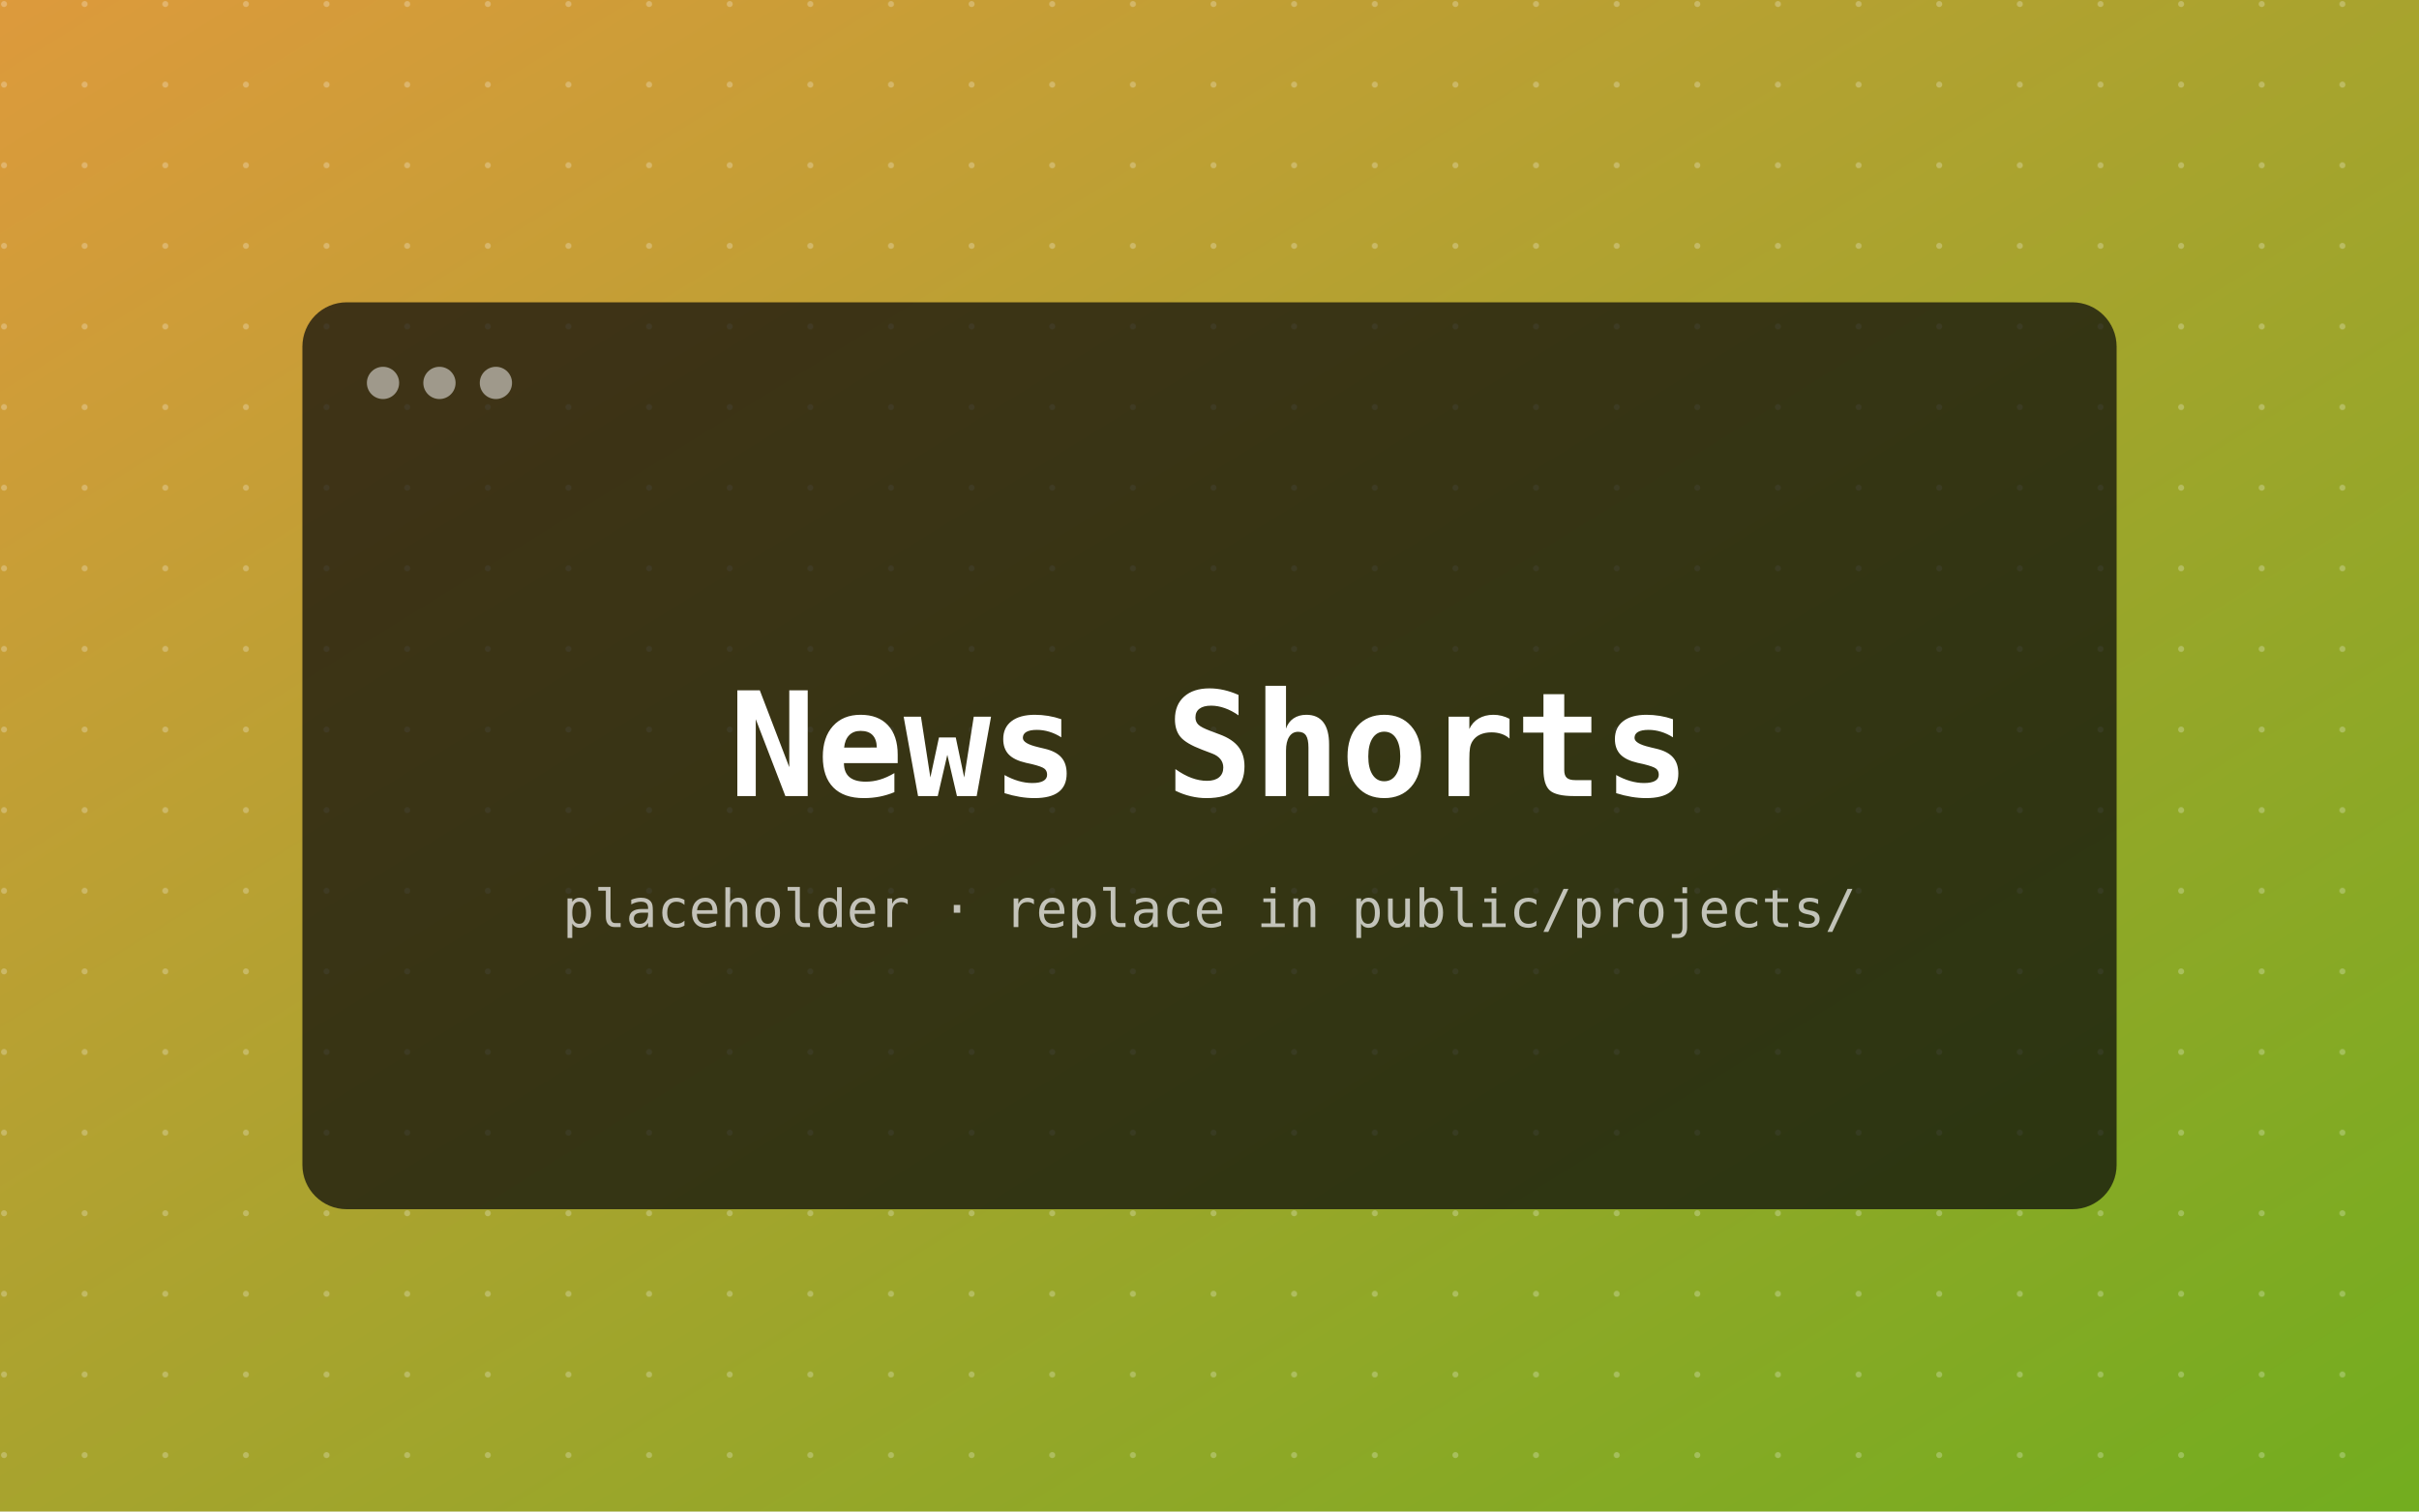
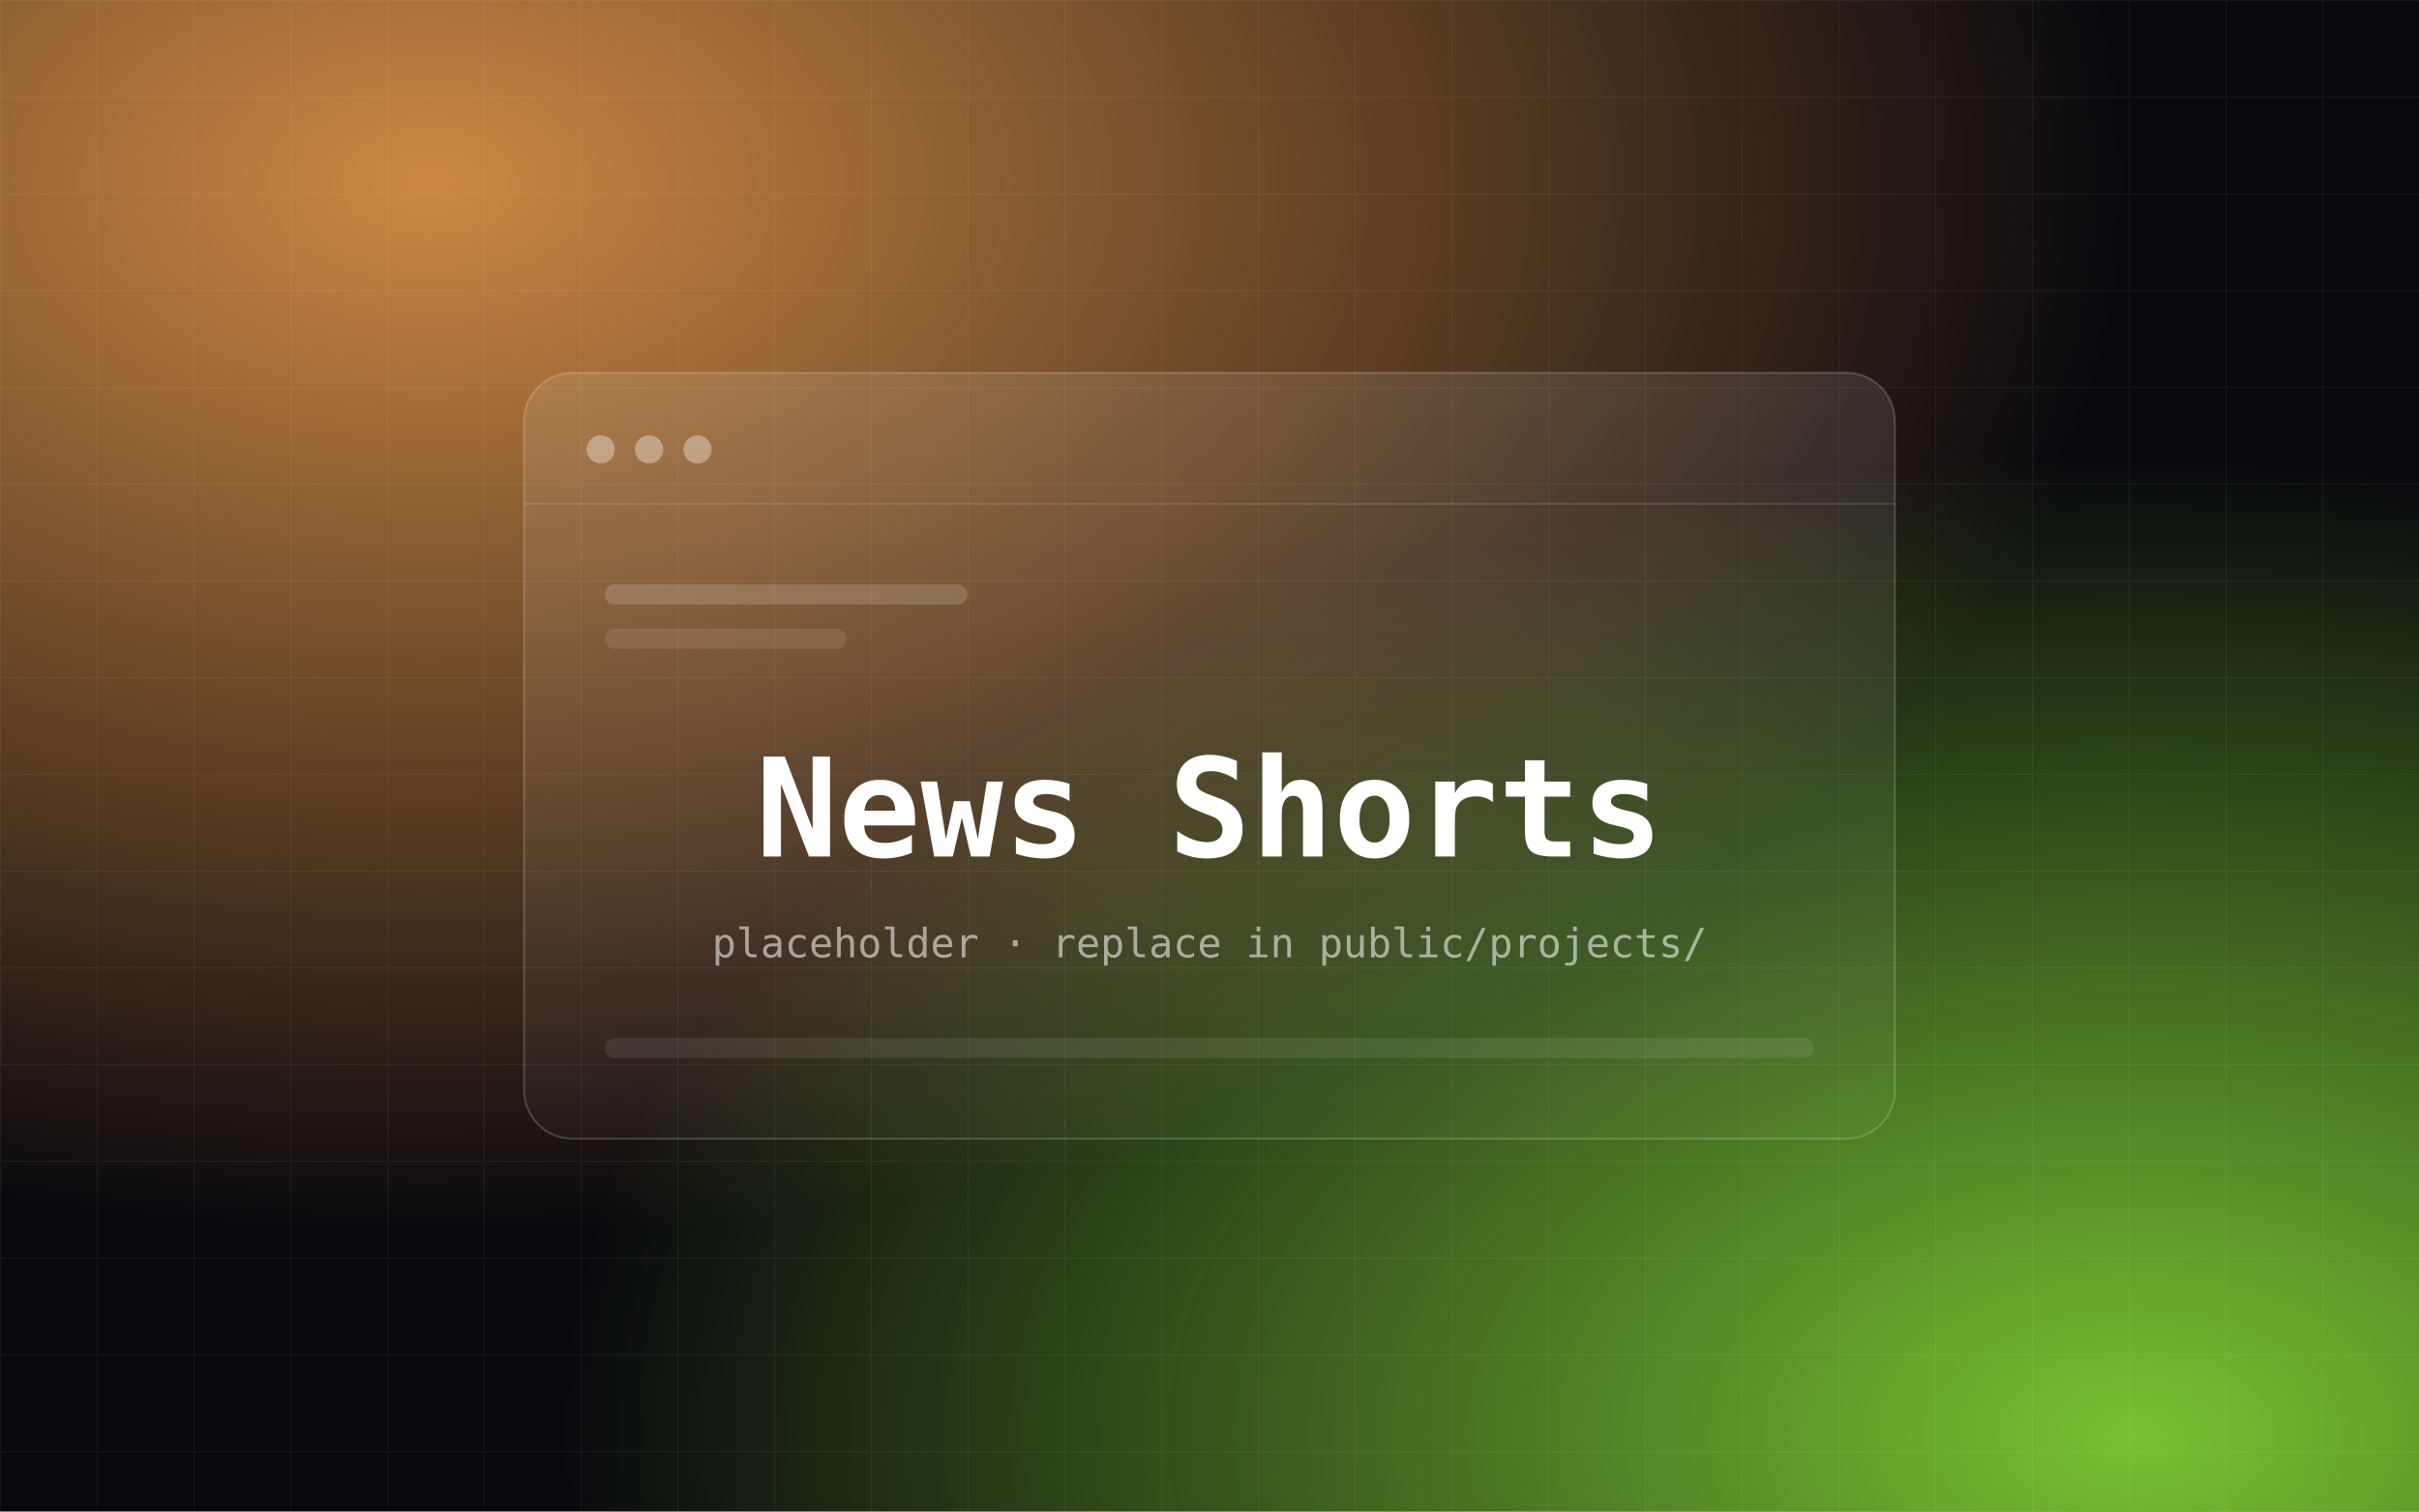
<svg xmlns="http://www.w3.org/2000/svg" viewBox="0 0 1200 750" width="1200" height="750" role="img" aria-label="News Shorts placeholder">
  <defs>
-     <linearGradient id="g" x1="0" y1="0" x2="1" y2="1">
-       <stop offset="0" stop-color="hsl(35 70% 55%)" />
-       <stop offset="1" stop-color="hsl(85 70% 40%)" />
+     <radialGradient id="a" cx="18%" cy="12%" r="70%">
+       <stop offset="0" stop-color="hsl(30 85% 62%)" stop-opacity=".85" />
+       <stop offset="1" stop-color="hsl(30 85% 62%)" stop-opacity="0" />
+     </radialGradient>
+     <radialGradient id="b" cx="88%" cy="95%" r="65%">
+       <stop offset="0" stop-color="hsl(90 85% 58%)" stop-opacity=".8" />
+       <stop offset="1" stop-color="hsl(90 85% 58%)" stop-opacity="0" />
+     </radialGradient>
+     <pattern id="g" width="48" height="48" patternUnits="userSpaceOnUse">
+       <path d="M48 0H0V48" fill="none" stroke="#fff" stroke-opacity=".06" />
+     </pattern>
+     <linearGradient id="w" x1="0" y1="0" x2="0" y2="1">
+       <stop offset="0" stop-color="#fff" stop-opacity=".1" />
+       <stop offset="1" stop-color="#fff" stop-opacity=".03" />
    </linearGradient>
-     <pattern id="p" width="40" height="40" patternUnits="userSpaceOnUse">
-       <circle cx="2" cy="2" r="1.5" fill="#fff" fill-opacity=".25" />
-     </pattern>
  </defs>
+   <rect width="1200" height="750" fill="#08080d" />
+   <rect width="1200" height="750" fill="url(#a)" />
+   <rect width="1200" height="750" fill="url(#b)" />
  <rect width="1200" height="750" fill="url(#g)" />
-   <rect width="1200" height="750" fill="url(#p)" />
-   <rect x="150" y="150" width="900" height="450" rx="22" fill="#0a0a0b" fill-opacity=".72" />
-   <circle cx="190" cy="190" r="8" fill="#fff" fill-opacity=".5" />
-   <circle cx="218" cy="190" r="8" fill="#fff" fill-opacity=".5" />
-   <circle cx="246" cy="190" r="8" fill="#fff" fill-opacity=".5" />
-   <text x="600" y="395" text-anchor="middle" font-family="ui-monospace,Menlo,Consolas,monospace" font-size="72" font-weight="700" fill="#fff">News Shorts</text>
-   <text x="600" y="460" text-anchor="middle" font-family="ui-monospace,Menlo,Consolas,monospace" font-size="26" fill="#fff" fill-opacity=".7">placeholder · replace in public/projects/</text>
+   <g>
+     <rect x="260" y="185" width="680" height="380" rx="24" fill="url(#w)" stroke="#fff" stroke-opacity=".18" />
+     <circle cx="298" cy="223" r="7" fill="#fff" fill-opacity=".35" />
+     <circle cx="322" cy="223" r="7" fill="#fff" fill-opacity=".35" />
+     <circle cx="346" cy="223" r="7" fill="#fff" fill-opacity=".35" />
+     <line x1="260" y1="250" x2="940" y2="250" stroke="#fff" stroke-opacity=".12" />
+     <rect x="300" y="290" width="180" height="10" rx="5" fill="#fff" fill-opacity=".16" />
+     <rect x="300" y="312" width="120" height="10" rx="5" fill="#fff" fill-opacity=".1" />
+     <text x="600" y="425" text-anchor="middle" font-family="ui-monospace,Menlo,Consolas,monospace" font-size="68" font-weight="700" fill="#fff">News Shorts</text>
+     <text x="600" y="475" text-anchor="middle" font-family="ui-monospace,Menlo,Consolas,monospace" font-size="20" fill="#fff" fill-opacity=".55">placeholder · replace in public/projects/</text>
+     <rect x="300" y="515" width="600" height="10" rx="5" fill="#fff" fill-opacity=".08" />
+   </g>
</svg>
